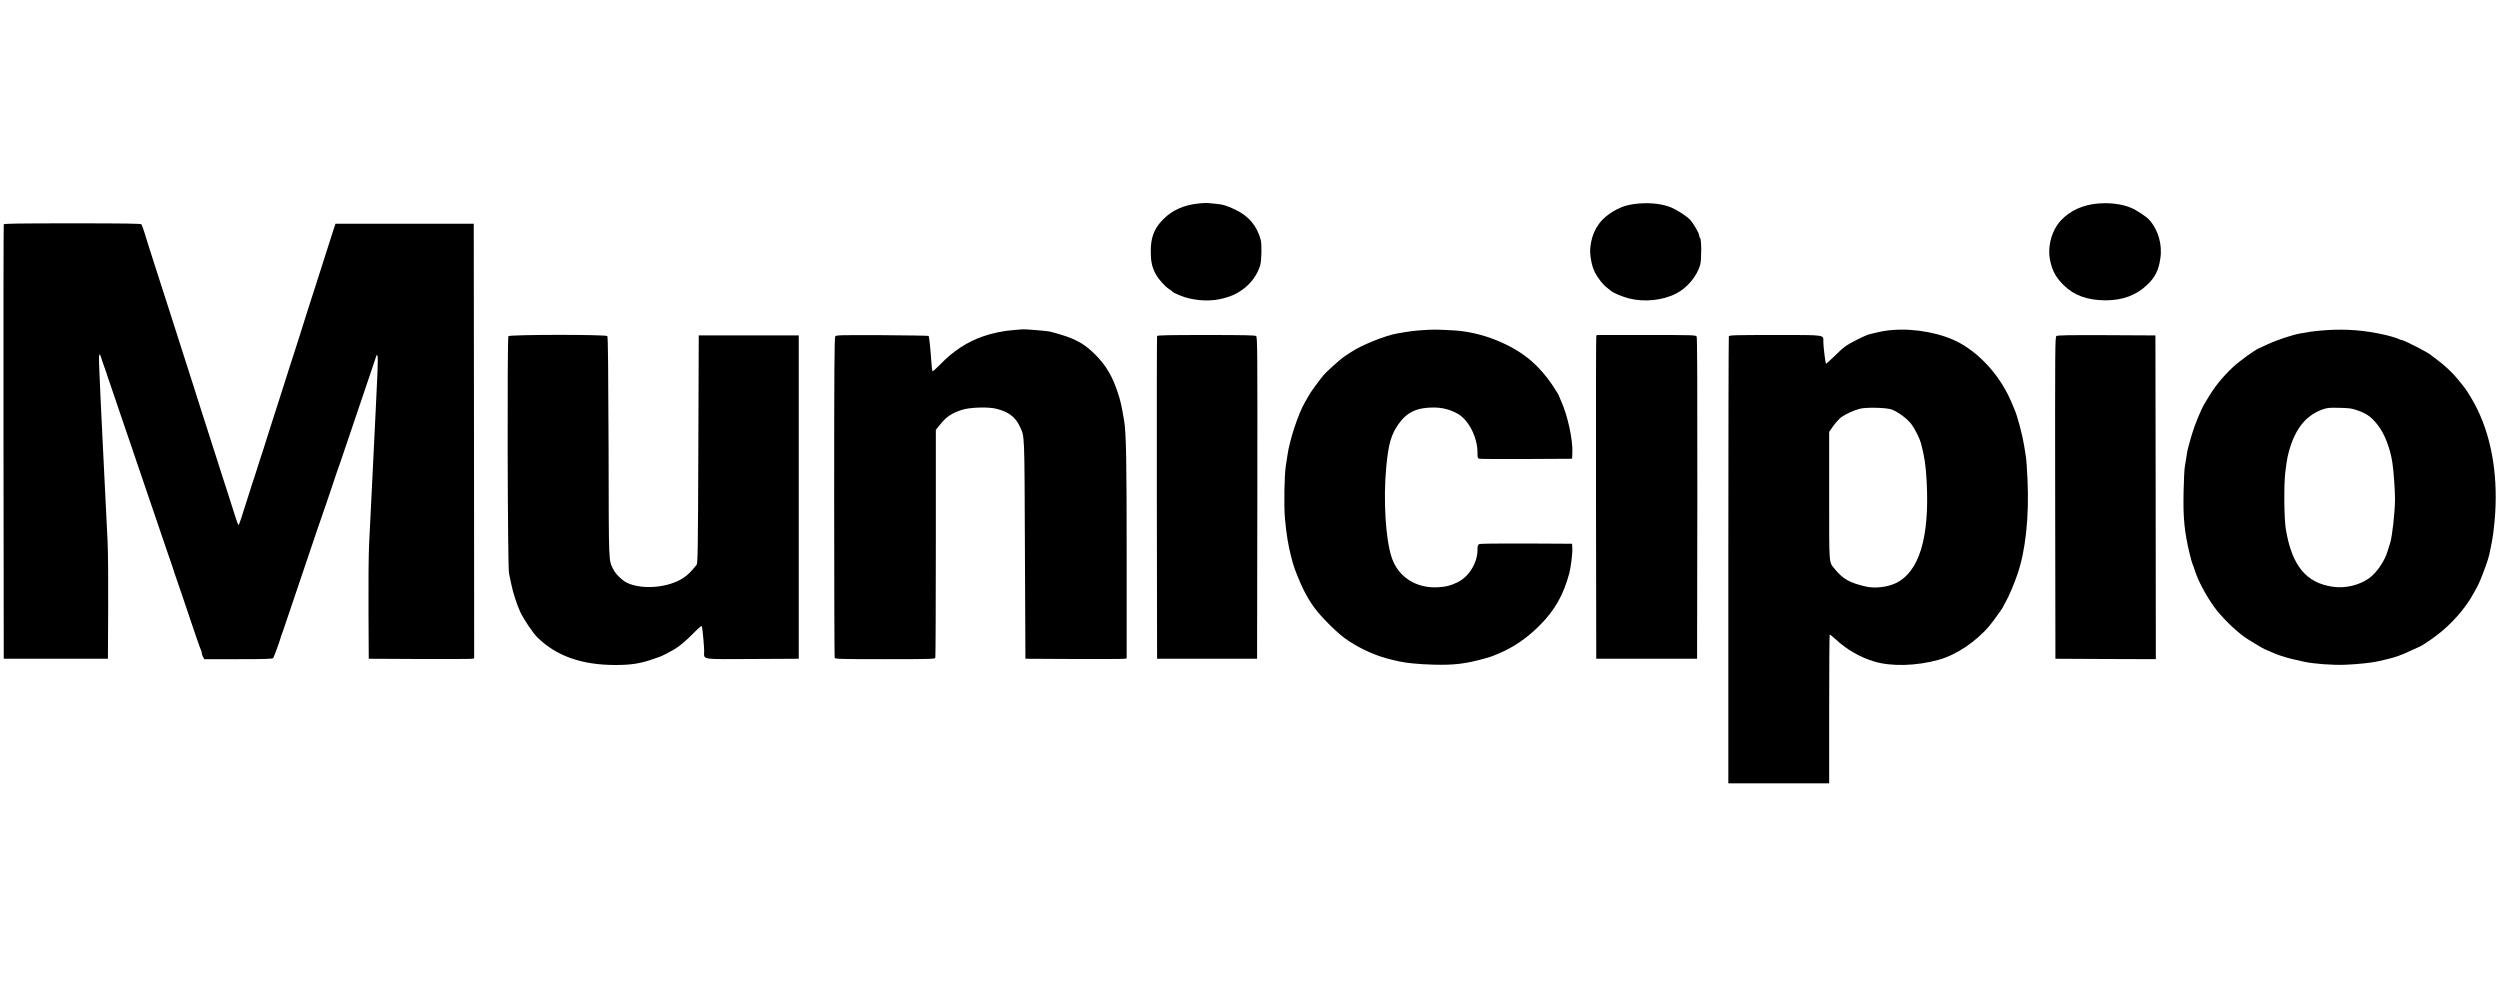
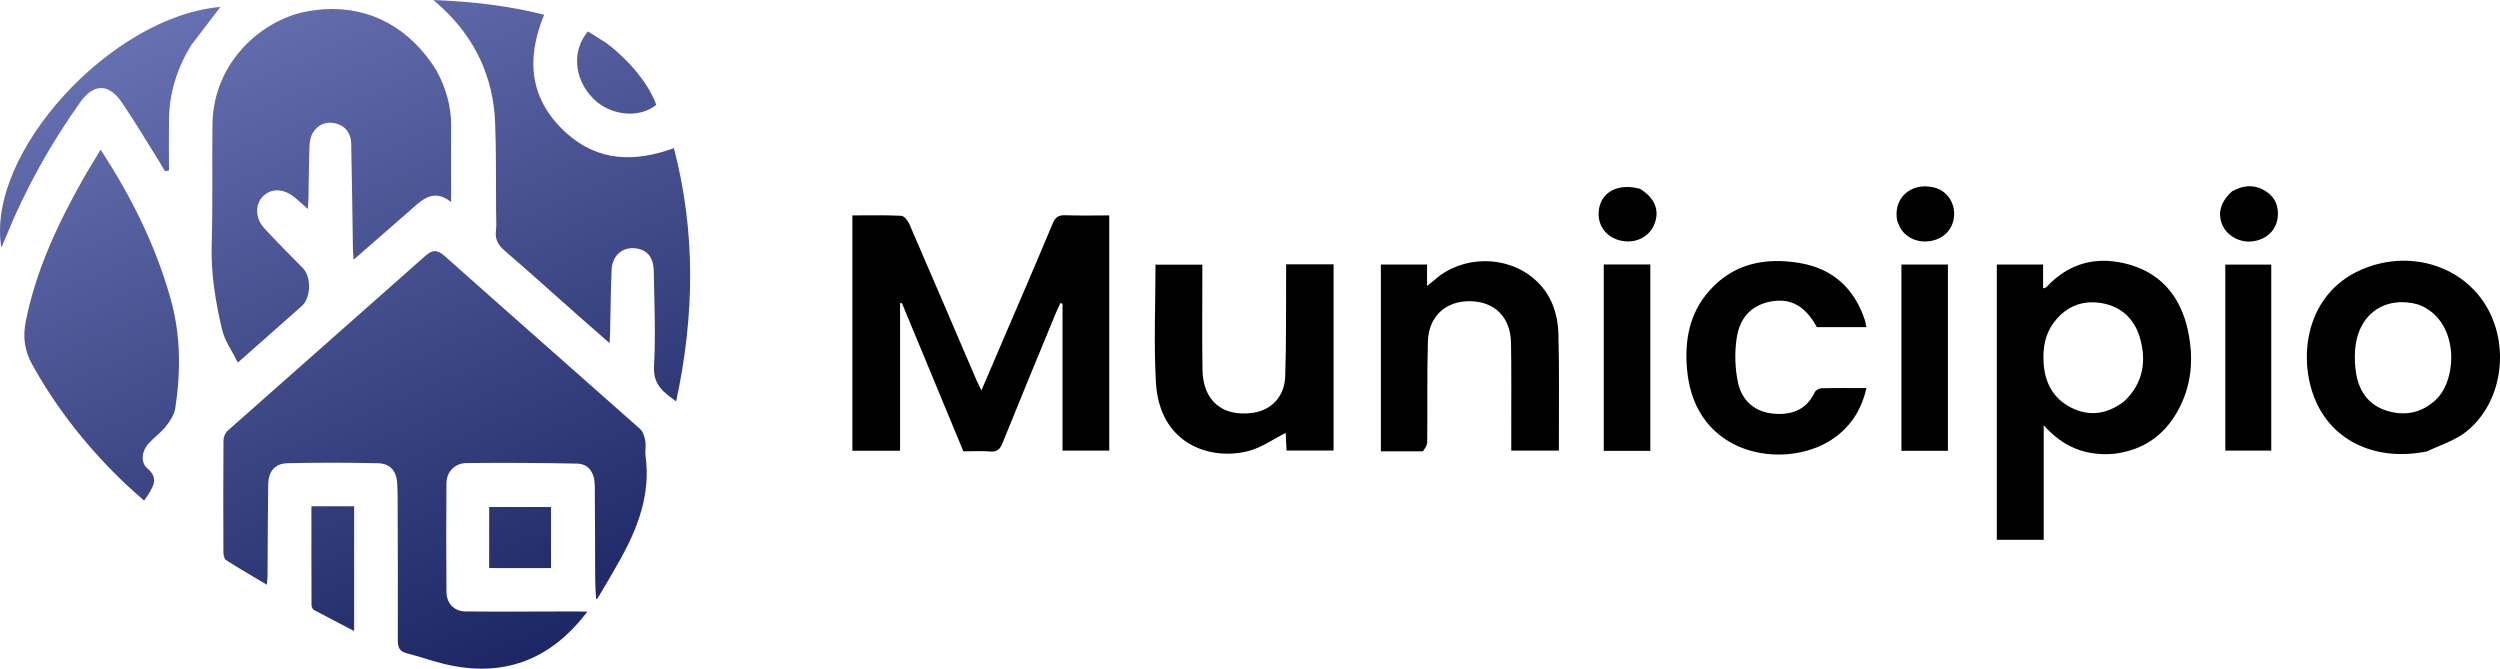
- <svg xmlns="http://www.w3.org/2000/svg" version="1.0" width="3000pt" height="1187pt" viewBox="0 0 3000 1187" preserveAspectRatio="xMidYMid meet">
-   <g transform="translate(0,1187) scale(0.1,-0.1)" fill="#000000" stroke="none">
-     <path d="M14390 9429 c-179 -17 -322 -80 -430 -189 -109 -109 -151 -217 -151 -384 0 -124 15 -193 60 -276 33 -61 113 -150 161 -180 22 -14 40 -27 40 -31 0 -7 100 -51 150 -66 150 -46 322 -51 460 -13 105 28 152 50 228 103 104 74 182 181 215 296 16 56 20 249 6 301 -43 165 -142 285 -299 361 -102 50 -157 67 -254 75 -33 3 -72 6 -86 8 -14 1 -59 -1 -100 -5z" />
-     <path d="M19670 9428 c-143 -11 -235 -43 -350 -119 -140 -94 -221 -236 -237 -415 -7 -85 17 -216 54 -289 33 -66 98 -151 143 -184 19 -14 41 -32 49 -39 27 -26 133 -71 219 -93 184 -47 406 -24 567 59 132 68 246 205 287 342 17 58 17 305 0 322 -7 7 -12 21 -12 33 0 26 -67 142 -110 189 -36 39 -147 112 -220 144 -100 43 -243 62 -390 50z" />
-     <path d="M25180 9428 c-181 -14 -337 -84 -446 -200 -113 -119 -167 -315 -133 -480 26 -127 67 -204 159 -296 124 -125 287 -185 505 -186 207 0 368 60 500 185 97 92 138 174 159 317 26 169 -26 347 -136 467 -33 37 -152 115 -215 141 -106 45 -249 64 -393 52z" />
-     <path d="M45 9178 c-3 -7 -4 -1183 -3 -2613 l3 -2600 625 0 625 0 3 590 c2 338 -1 688 -7 820 -12 247 -25 497 -41 825 -10 196 -17 341 -41 840 -22 478 -25 546 -18 565 8 23 5 29 44 -90 15 -44 31 -89 35 -100 5 -11 11 -29 13 -40 3 -11 40 -119 82 -240 42 -121 105 -308 141 -415 36 -107 69 -204 74 -215 4 -11 11 -29 13 -40 3 -11 44 -132 92 -270 47 -137 117 -342 155 -455 38 -113 108 -317 155 -455 48 -137 89 -259 92 -270 2 -11 9 -29 13 -40 5 -11 38 -108 74 -215 149 -445 234 -691 240 -697 3 -4 6 -15 6 -25 0 -11 7 -32 15 -48 l16 -30 408 0 c315 0 411 3 419 13 9 11 77 197 89 242 2 11 9 29 13 40 5 11 34 94 64 185 31 91 109 323 174 515 66 193 149 440 186 550 37 110 71 209 76 220 7 16 71 207 171 505 7 19 16 44 20 55 4 11 38 110 75 220 37 110 116 344 176 520 60 176 127 374 149 440 22 66 42 127 45 135 5 13 6 13 14 0 5 -8 4 -105 -1 -215 -5 -110 -14 -292 -19 -405 -12 -259 -26 -557 -40 -820 -18 -359 -29 -589 -41 -825 -6 -131 -9 -477 -7 -800 l3 -570 610 -3 c336 -1 620 0 633 3 l22 5 -2 2608 -3 2607 -830 0 -829 0 -17 -50 c-9 -27 -41 -124 -69 -215 -69 -215 -115 -362 -155 -485 -39 -118 -143 -445 -180 -565 -15 -47 -42 -130 -59 -185 -18 -55 -50 -154 -71 -220 -21 -66 -52 -165 -70 -220 -78 -240 -107 -331 -165 -515 -34 -107 -73 -231 -87 -275 -14 -44 -29 -89 -33 -100 -4 -11 -20 -60 -35 -110 -15 -49 -31 -99 -35 -110 -5 -11 -32 -94 -60 -185 -101 -321 -121 -380 -128 -380 -4 0 -20 42 -36 93 -16 50 -43 137 -61 192 -18 55 -61 188 -95 295 -67 212 -115 360 -165 515 -18 55 -56 174 -85 265 -28 91 -60 190 -70 220 -10 30 -42 129 -70 220 -29 91 -67 210 -85 265 -29 89 -72 222 -192 600 -20 61 -50 155 -68 210 -18 55 -56 174 -85 265 -29 91 -63 197 -75 235 -12 39 -33 104 -45 145 -13 41 -28 81 -33 88 -7 9 -185 12 -829 12 -646 0 -820 -3 -823 -12z" />
-     <path d="M12160 7909 c-122 -9 -260 -38 -377 -80 -178 -63 -348 -175 -491 -323 -52 -53 -97 -94 -101 -91 -5 2 -11 48 -14 102 -10 151 -27 316 -33 322 -3 3 -254 7 -557 9 -512 2 -553 1 -564 -15 -10 -13 -13 -411 -13 -1929 0 -1052 3 -1919 6 -1928 6 -14 68 -16 604 -16 536 0 598 2 604 16 3 9 6 628 6 1376 l0 1360 37 46 c85 108 144 150 273 193 91 31 317 39 416 14 147 -37 229 -99 281 -211 60 -131 56 -52 62 -1479 l6 -1310 585 -3 c322 -1 595 0 608 3 l22 5 0 1223 c0 1162 -6 1492 -31 1632 -31 183 -43 235 -75 332 -64 197 -142 328 -269 456 -145 146 -261 205 -546 278 -31 8 -314 31 -329 27 -3 0 -52 -4 -110 -9z" />
-     <path d="M17085 7909 c-111 -7 -161 -13 -320 -41 -141 -24 -429 -140 -554 -224 -24 -16 -61 -40 -82 -54 -42 -28 -213 -181 -244 -219 -60 -73 -163 -214 -180 -248 -11 -21 -32 -58 -47 -83 -76 -127 -184 -454 -208 -629 -5 -36 -14 -95 -20 -131 -18 -112 -24 -476 -11 -627 15 -181 42 -341 75 -465 9 -29 18 -64 21 -78 16 -62 93 -253 134 -330 85 -163 149 -249 295 -396 103 -103 168 -158 241 -206 164 -107 338 -182 510 -223 39 -9 79 -18 90 -21 77 -19 250 -36 420 -40 241 -7 387 11 615 75 41 12 84 25 95 30 11 5 40 17 65 27 178 73 345 187 495 338 181 182 283 359 355 621 19 68 41 244 38 300 l-3 60 -548 3 c-366 1 -554 -1 -567 -8 -16 -9 -20 -21 -20 -68 0 -158 -104 -325 -243 -391 -83 -40 -136 -53 -232 -58 -260 -15 -474 122 -553 352 -75 217 -104 696 -67 1090 27 282 58 390 150 520 98 138 219 195 415 195 107 0 202 -24 292 -75 131 -73 238 -282 238 -466 0 -63 2 -69 23 -74 12 -3 267 -4 567 -3 l545 3 3 65 c9 157 -56 455 -135 628 -18 41 -33 76 -33 79 0 2 -34 55 -74 116 -70 104 -161 209 -248 284 -234 204 -602 349 -928 368 -199 11 -248 12 -365 4z" />
-     <path d="M22710 7910 c-79 -6 -122 -14 -240 -42 -62 -14 -90 -26 -198 -81 -119 -60 -145 -79 -262 -194 -52 -50 -96 -90 -98 -88 -7 7 -32 208 -32 261 0 90 40 84 -582 84 -489 0 -546 -2 -552 -16 -3 -9 -6 -1219 -6 -2690 l0 -2674 605 0 605 0 0 888 c0 489 3 892 6 895 4 4 39 -23 78 -60 127 -118 287 -210 456 -261 204 -62 506 -54 773 20 214 59 454 221 614 413 49 60 163 219 163 228 0 3 15 32 34 65 34 60 97 208 134 317 99 283 143 694 122 1144 -5 119 -14 243 -20 276 -5 33 -14 89 -20 125 -23 140 -79 350 -115 435 -7 17 -21 50 -32 75 -125 306 -360 577 -627 725 -211 115 -529 177 -806 155z m-10 -954 c78 -29 192 -114 238 -178 45 -62 98 -169 114 -228 42 -157 58 -266 68 -460 36 -674 -91 -1087 -375 -1220 -99 -46 -249 -63 -352 -39 -198 45 -277 90 -375 210 -73 91 -68 23 -68 877 l0 769 50 72 c28 39 70 85 93 103 54 39 153 85 225 103 79 20 320 14 382 -9z" />
-     <path d="M27925 7909 c-71 -5 -159 -13 -195 -19 -36 -6 -94 -16 -130 -22 -90 -16 -283 -80 -387 -129 -47 -22 -96 -44 -107 -49 -47 -19 -229 -150 -310 -225 -48 -44 -120 -120 -160 -170 -67 -82 -97 -127 -182 -270 -44 -73 -122 -264 -155 -380 -46 -158 -48 -166 -60 -245 -6 -41 -16 -100 -21 -130 -6 -30 -12 -165 -15 -300 -7 -316 10 -486 74 -750 14 -58 29 -112 34 -120 4 -8 16 -40 25 -70 37 -120 131 -299 231 -439 83 -116 239 -272 365 -364 37 -27 236 -147 244 -147 2 0 37 -15 76 -33 40 -18 93 -39 118 -46 25 -7 56 -17 70 -22 22 -7 71 -19 205 -49 116 -26 343 -43 499 -37 139 5 324 25 391 41 11 3 52 12 90 21 127 30 171 45 304 107 57 26 105 48 106 48 10 0 120 72 191 125 184 136 358 331 457 515 17 30 40 73 52 95 12 22 37 83 57 135 58 152 72 198 88 275 4 22 15 76 24 120 9 44 23 152 31 240 46 503 -25 969 -205 1340 -47 98 -126 229 -168 280 -4 6 -35 44 -69 85 -65 80 -158 167 -257 240 -34 24 -63 47 -66 50 -22 25 -324 180 -351 180 -5 0 -17 4 -27 9 -30 15 -114 40 -187 56 -237 52 -441 68 -680 54z m380 -969 c100 -37 150 -73 224 -165 83 -102 154 -283 180 -460 15 -101 31 -324 31 -434 0 -156 -34 -456 -59 -531 -5 -14 -19 -56 -30 -95 -38 -124 -134 -262 -225 -326 -118 -83 -286 -122 -433 -100 -321 46 -491 255 -563 691 -21 127 -25 534 -6 688 9 73 21 154 27 180 71 311 204 491 417 568 61 21 80 23 207 20 129 -3 147 -6 230 -36z" />
-     <path d="M6101 7836 c-16 -20 -10 -2779 7 -2846 6 -25 18 -82 27 -128 20 -102 66 -244 109 -337 40 -86 150 -249 202 -301 227 -225 532 -334 940 -334 186 0 303 18 454 72 30 11 64 22 75 26 19 5 113 53 165 83 70 40 145 103 237 196 90 91 103 100 107 81 9 -50 26 -237 26 -294 0 -103 -54 -95 580 -92 l555 3 0 1940 0 1940 -600 0 -600 0 -5 -1366 c-4 -1190 -7 -1368 -20 -1385 -66 -84 -103 -121 -160 -159 -178 -118 -493 -146 -677 -58 -55 26 -139 108 -163 160 -58 123 -54 23 -57 1462 -3 933 -7 1329 -15 1338 -16 20 -1171 19 -1187 -1z" />
-     <path d="M13885 7838 c-3 -7 -4 -881 -3 -1943 l3 -1930 600 0 600 0 3 1930 c2 1806 1 1931 -15 1943 -13 9 -149 12 -600 12 -458 0 -585 -3 -588 -12z" />
-     <path d="M19155 7828 c-3 -13 -4 -887 -3 -1943 l3 -1920 605 0 605 0 3 1923 c1 1314 -1 1929 -8 1943 -10 18 -27 19 -605 19 l-595 0 -5 -22z" />
-     <path d="M24677 7838 c-16 -12 -17 -133 -15 -1943 l3 -1930 603 -3 602 -2 -2 1942 -3 1943 -585 3 c-458 2 -590 -1 -603 -10z" />
-   </g>
+ <svg xmlns="http://www.w3.org/2000/svg" xmlns:xlink="http://www.w3.org/1999/xlink" xml:space="preserve" viewBox="21.62 53.42 1228.53 328.59" version="1.1" id="svg8">
+   <defs id="defs12">
+     <linearGradient id="linearGradient6847">
+       <stop style="stop-color:#666faf;stop-opacity:1" offset="0" id="stop6843" />
+       <stop style="stop-color:#1c2563;stop-opacity:1" offset="1" id="stop6845" />
+     </linearGradient>
+     <linearGradient id="linearGradient6730">
+       <stop style="stop-color:#000000;stop-opacity:1;" offset="0" id="stop6728" />
+     </linearGradient>
+     <linearGradient xlink:href="#linearGradient6847" id="linearGradient6849" x1="108.332" y1="3.404" x2="251.81" y2="334.657" gradientUnits="userSpaceOnUse" />
+   </defs>
+   <path id="path42" transform="translate(21.62,53.42)" d="m 1105.549,91.52 c -2.803,-0.016 -5.676,0.822 -8.625,2.451 -5.893,5.258 -7.43,11.366 -4.557,17.143 2.639,5.303 8.978,8.417 15.107,7.42 6.567,-1.069 11.125,-5.482 11.816,-11.762 0.57,-5.183 -1.106,-9.62 -5.533,-12.58 -2.672,-1.786 -5.406,-2.656 -8.209,-2.672 z m -159.006,0.064 c -9.072,-0.262 -16.215,6.739 -14.227,16.998 0.741,1.708 1.252,3.154 2.102,4.361 3.625,5.15 10.547,7.05 17.021,4.787 5.59,-1.953 9.006,-7.013 8.85,-13.109 -0.15,-5.872 -4.038,-11.009 -9.76,-12.469 -1.354,-0.346 -2.69,-0.531 -3.986,-0.568 z m -148.049,0.34 c -6.829,0.399 -11.74,4.411 -12.736,10.861 -1.105,7.147 2.842,13.274 9.814,15.234 7.246,2.037 14.364,-1.007 17.197,-7.355 3.048,-6.828 0.653,-13.334 -6.881,-17.891 -2.629,-0.713 -5.118,-0.983 -7.395,-0.85 z M 523.504,105.773 c -3.37,-0.123 -4.931,1.006 -6.24,4.15 -7.477,17.966 -15.227,35.819 -22.885,53.709 -3.899,9.106 -7.802,18.209 -12.09,28.215 -1.142,-2.352 -1.895,-3.754 -2.52,-5.211 -10.955,-25.531 -21.86,-51.083 -32.92,-76.568 -0.722,-1.665 -2.563,-3.953 -3.982,-4.025 -7.775,-0.395 -15.581,-0.188 -23.994,-0.188 v 53.725 61.924 h 23.438 v -72.486 l 0.9,-0.082 30.211,72.85 c 4.519,0 8.857,-0.263 13.145,0.082 3.462,0.279 4.861,-1.104 6.105,-4.191 8.582,-21.287 17.38,-42.489 26.125,-63.709 0.704,-1.709 1.537,-3.363 2.311,-5.043 l 1.035,0.336 v 72.174 h 22.957 V 105.852 c -7.357,0 -14.484,0.18 -21.596,-0.078 z m 659.846,22.381 c -5.517,-0.223 -11.198,0.457 -16.826,2.127 -33.294,9.879 -38.144,44.621 -28.57,66.727 8.721,20.138 30.063,29.802 54.668,24.832 6.751,-3.216 13.867,-5.389 19.289,-9.695 17.094,-13.58 21.516,-40.044 10.871,-59.939 -7.803,-14.583 -22.882,-23.381 -39.432,-24.051 z m -5.006,20.412 c 1.482,-0.116 3.011,-0.102 4.578,0.047 1.791,0.17 3.631,0.516 5.506,1.047 20.197,7.55 19.517,36.693 8.482,46.885 -6.971,6.439 -15.226,8.067 -24.102,5.262 -9.461,-2.99 -14.017,-10.36 -15.205,-19.74 -0.578,-4.567 -0.612,-9.401 0.215,-13.91 2.135,-11.624 10.153,-18.78 20.525,-19.59 z M 1035.35,128.188 c -11.071,-0.436 -21.154,3.671 -29.693,12.9 -0.244,0.263 -0.741,0.292 -1.66,0.627 v -11.709 h -22.734 v 135.27 h 23.041 v -56.314 c 9.624,10.854 20.803,15.193 34.553,14.041 14.145,-1.741 24.314,-8.748 31.1,-20.688 7.109,-12.508 8.161,-26.008 5.252,-39.715 -3.384,-15.94 -12.434,-27.814 -28.477,-32.484 -3.89,-1.133 -7.69,-1.783 -11.381,-1.928 z m -9.377,20.459 c 2.207,-0.193 4.521,-0.081 6.934,0.34 9.53,1.662 15.921,7.689 18.621,16.846 3.504,11.88 1.537,22.755 -7.885,31.586 -8.551,6.289 -17.154,7.339 -25.936,2.848 -8.741,-4.469 -12.847,-12.158 -13.447,-21.852 -0.443,-7.17 0.572,-13.963 4.982,-19.885 4.452,-5.981 10.109,-9.305 16.73,-9.883 z M 871.857,128.295 c -12.123,0.314 -23.119,4.606 -32.094,14.838 -9.643,10.995 -11.956,24.242 -10.742,38.309 3.724,43.139 47.804,49.335 70.43,35.023 9.307,-5.889 15.173,-14.398 17.727,-25.76 -7.829,0 -14.973,-0.09 -22.109,0.092 -1.147,0.029 -2.833,1.001 -3.303,1.994 -4.112,8.684 -11.397,11.279 -20.209,10.492 -9.417,-0.841 -15.646,-6.543 -17.506,-15.354 -1.475,-6.991 -1.685,-14.613 -0.645,-21.688 1.609,-10.936 8.147,-16.8 17.73,-18.238 9.243,-1.387 16.189,2.644 21.699,12.764 h 4.795 19.543 c -0.361,-1.647 -0.487,-2.636 -0.797,-3.564 -5.207,-15.594 -15.81,-25.275 -32.055,-27.969 -4.259,-0.706 -8.424,-1.044 -12.465,-0.939 z m -142.314,0.047 c -8.789,0.049 -17.567,3.047 -24.309,8.975 -1.008,0.886 -2.086,1.694 -3.965,3.211 v -10.537 h -22.697 v 91.811 c 6.897,0 13.53,2.4e-4 20.65,-0.01 1.06,-1.489 2.118,-2.963 2.133,-4.449 0.167,-16.49 -0.141,-32.991 0.328,-49.471 0.356,-12.513 8.916,-20.155 21.021,-19.852 11.969,0.299 19.607,7.965 19.828,20.463 0.243,13.823 0.099,27.653 0.121,41.48 0.006,3.79 0,7.581 0,11.477 h 23.404 c 0,-1.837 0.003,-3.312 0,-4.787 -0.038,-17.491 0.252,-34.991 -0.238,-52.469 -0.291,-10.41 -3.639,-19.984 -11.902,-27.127 -6.785,-5.864 -15.586,-8.764 -24.375,-8.715 z m -97.525,1.559 c 0,2.167 0.011,4.13 -0.002,6.092 -0.107,16.328 0.109,32.667 -0.453,48.98 -0.342,9.948 -6.787,16.563 -15.785,17.871 -14.98,2.178 -24.621,-5.84 -24.859,-21.127 -0.24,-15.497 -0.067,-30.999 -0.074,-46.498 v -5.145 h -23.018 c 0,19.523 -0.878,38.715 0.199,57.795 1.742,30.863 27.264,38.652 45.74,33.697 6.287,-1.686 11.934,-5.765 18.045,-8.836 l 0.42,8.682 h 23.107 v -74.83 -16.682 z m 156.092,0.062 v 48.617 42.975 h 22.875 v -91.592 z m 146.279,0.023 v 67.594 23.947 h 22.838 v -91.541 z m 159.154,0.033 v 6.693 84.719 h 22.582 v -91.412 z" />
+   <path id="path2" transform="translate(21.62,53.42)" d="m 213.004,0 c 2.221,1.993 3.342,2.961 4.422,3.973 16.225,15.199 24.941,33.981 25.875,56.115 0.604,14.311 0.349,28.656 0.48,43.486 -0.001,3.665 0.306,6.868 -0.074,9.988 -0.526,4.306 1.26,7.013 4.432,9.746 12.242,10.551 24.233,21.392 36.336,32.105 4.782,4.234 9.612,8.415 15.072,13.191 0.12,-2.159 0.212,-3.288 0.238,-4.418 0.242,-10.495 0.328,-20.998 0.758,-31.486 0.289,-7.08 5.221,-11.379 11.646,-10.684 5.692,0.616 8.949,4.26 9.074,11.133 0.284,15.661 0.98,31.367 0.133,46.979 -0.492,9.09 4.816,12.657 10.861,17.125 9.059,-41.917 9.691,-83.207 -1.096,-124.457 -19.381,7.06 -37.337,6.585 -52.879,-7.465 C 260.291,49.067 258.303,29.241 267.391,7.24 249.718,2.79 232.129,0.76 213.004,0 Z M 108.332,3.404 C 54.489,8.064 -7.131,75.465 0.67,121.719 1.633,119.426 2.467,117.482 3.268,115.525 12.774,92.318 24.947,70.568 39.484,50.172 c 6.588,-9.242 13.985,-9.222 20.34,0.088 6.561,9.613 12.488,19.661 18.678,29.527 0.902,1.438 1.735,2.919 2.6,4.381 l 1.928,-0.4 c 0,-8.424 -0.101,-16.848 0.023,-25.27 0.19,-12.955 3.943,-24.893 10.861,-36.24 A 6397.807,6397.807 0 0 1 108.332,3.404 Z m 51.229,1.131 c -3.228,0.19 -6.522,0.626 -9.871,1.311 -20.457,4.181 -44.859,24.074 -45.279,55.27 -0.264,19.662 0.202,39.342 -0.383,58.992 -0.425,14.338 1.882,28.244 5.135,41.992 1.277,5.397 4.845,10.251 7.725,16.074 11.247,-9.941 21.357,-18.83 31.41,-27.783 4.571,-4.072 4.791,-14.29 0.521,-18.67 -6.398,-6.559 -12.968,-12.963 -19.117,-19.748 -4.373,-4.825 -4.325,-11.55 -0.559,-15.422 3.974,-4.086 9.998,-4.032 15.398,0.244 2.118,1.678 4.08,3.552 6.76,5.906 0.134,-2.625 0.261,-4.229 0.291,-5.836 0.157,-8.332 0.184,-16.667 0.498,-24.992 0.085,-2.247 0.51,-4.771 1.652,-6.631 2.49,-4.053 6.384,-5.729 11.184,-4.609 4.508,1.053 7.55,4.695 7.662,9.83 0.371,17.16 0.562,34.323 0.84,51.486 0.025,1.536 0.177,3.072 0.334,5.676 9.586,-8.37 18.208,-15.924 26.859,-23.445 6.173,-5.367 11.989,-12.165 21.062,-4.891 0,-12.951 -0.067,-25.072 0.019,-37.193 0.069,-9.735 -2.484,-18.741 -7.273,-27.551 h 0.002 C 201.538,13.853 182.156,3.205 159.561,4.535 Z M 288.896,15.434 c -7.992,9.492 -6.829,23.345 2.443,32.818 8.457,8.64 22.717,10.14 31.164,3.279 -3.564,-9.986 -12.954,-21.666 -24.604,-30.457 -3.213,-2.034 -6.138,-3.855 -9.004,-5.641 z M 49.461,73.555 c -3.277,5.463 -6.111,9.948 -8.715,14.564 -12.395,21.97 -23.028,44.639 -28.045,69.609 -1.537,7.651 -0.766,14.432 3.15,21.471 12.353,22.206 27.971,41.736 46.377,59.131 2.715,2.567 5.571,4.985 8.559,7.648 0.967,-1.375 1.58,-2.151 2.092,-2.988 2.647,-4.334 4.971,-8.232 -0.443,-12.795 -3.502,-2.951 -2.811,-8.496 0.539,-12.221 2.665,-2.964 6.054,-5.312 8.506,-8.42 2.062,-2.613 4.171,-5.785 4.65,-8.953 2.738,-18.099 2.762,-36.168 -2.461,-54.357 -7.41,-26.144 -19.249,-49.7 -34.209,-72.689 z M 213.68,123.412 c -1.52,0.016 -3.015,0.869 -4.844,2.492 -32.264,28.642 -64.673,57.118 -96.953,85.74 -1.174,1.041 -2.047,3.086 -2.059,4.672 -0.142,18.326 -0.117,36.655 -0.035,54.982 0.006,1.352 0.375,3.356 1.289,3.941 6.383,4.082 12.954,7.871 20.066,12.111 0.165,-2.236 0.33,-3.5 0.338,-4.766 0.101,-14.827 0.079,-29.657 0.309,-44.482 0.102,-6.515 3.315,-10.341 9.58,-10.479 a 985.856,985.856 0 0 1 44.467,0.021 c 6.04,0.139 9.083,3.998 9.387,10.133 0.125,2.494 0.167,4.996 0.174,7.494 0.066,23.159 0.199,46.319 0.082,69.477 -0.019,3.623 1.007,5.43 4.557,6.322 5.961,1.497 11.772,3.602 17.738,5.076 29.263,7.232 52.771,-1.67 70.832,-25.568 -1.977,-0.036 -3.954,-0.105 -5.93,-0.104 -17.967,0.016 -35.934,0.16 -53.898,-0.002 -5.599,-0.051 -9.336,-3.953 -9.383,-9.607 -0.151,-17.801 -0.147,-35.604 -0.004,-53.404 0.044,-5.532 4.057,-9.848 9.844,-9.908 a 1761.392,1761.392 0 0 1 54.393,0.277 c 5.536,0.114 8.571,4.292 8.65,10.852 0.172,14.141 0.117,28.284 0.17,42.426 0.016,4.324 0.083,8.649 0.523,13.211 0.396,0.237 0.32,0.209 0.32,0.209 0.428,-0.731 0.856,-1.46 1.662,-2.656 3.534,-5.942 6.76,-11.379 9.83,-16.904 8.78,-15.799 14.986,-32.234 12.463,-50.834 -0.333,-2.455 0.292,-5.055 -0.154,-7.473 -0.386,-2.09 -1.135,-4.61 -2.621,-5.93 -31.886,-28.316 -63.968,-56.413 -95.797,-84.793 -1.931,-1.722 -3.476,-2.543 -4.996,-2.527 z m -60.648,125.379 c 0,16.276 -0.017,32.361 0.051,48.447 0.004,0.849 0.505,2.122 1.164,2.479 6.317,3.421 12.719,6.688 19.779,10.354 v -16.496 -44.783 z m 87.352,0.359 v 14.438 h 0.002 v 15.561 h 30.391 v -29.998 z" style="fill-opacity:1;fill:url(#linearGradient6849)" />
</svg>
